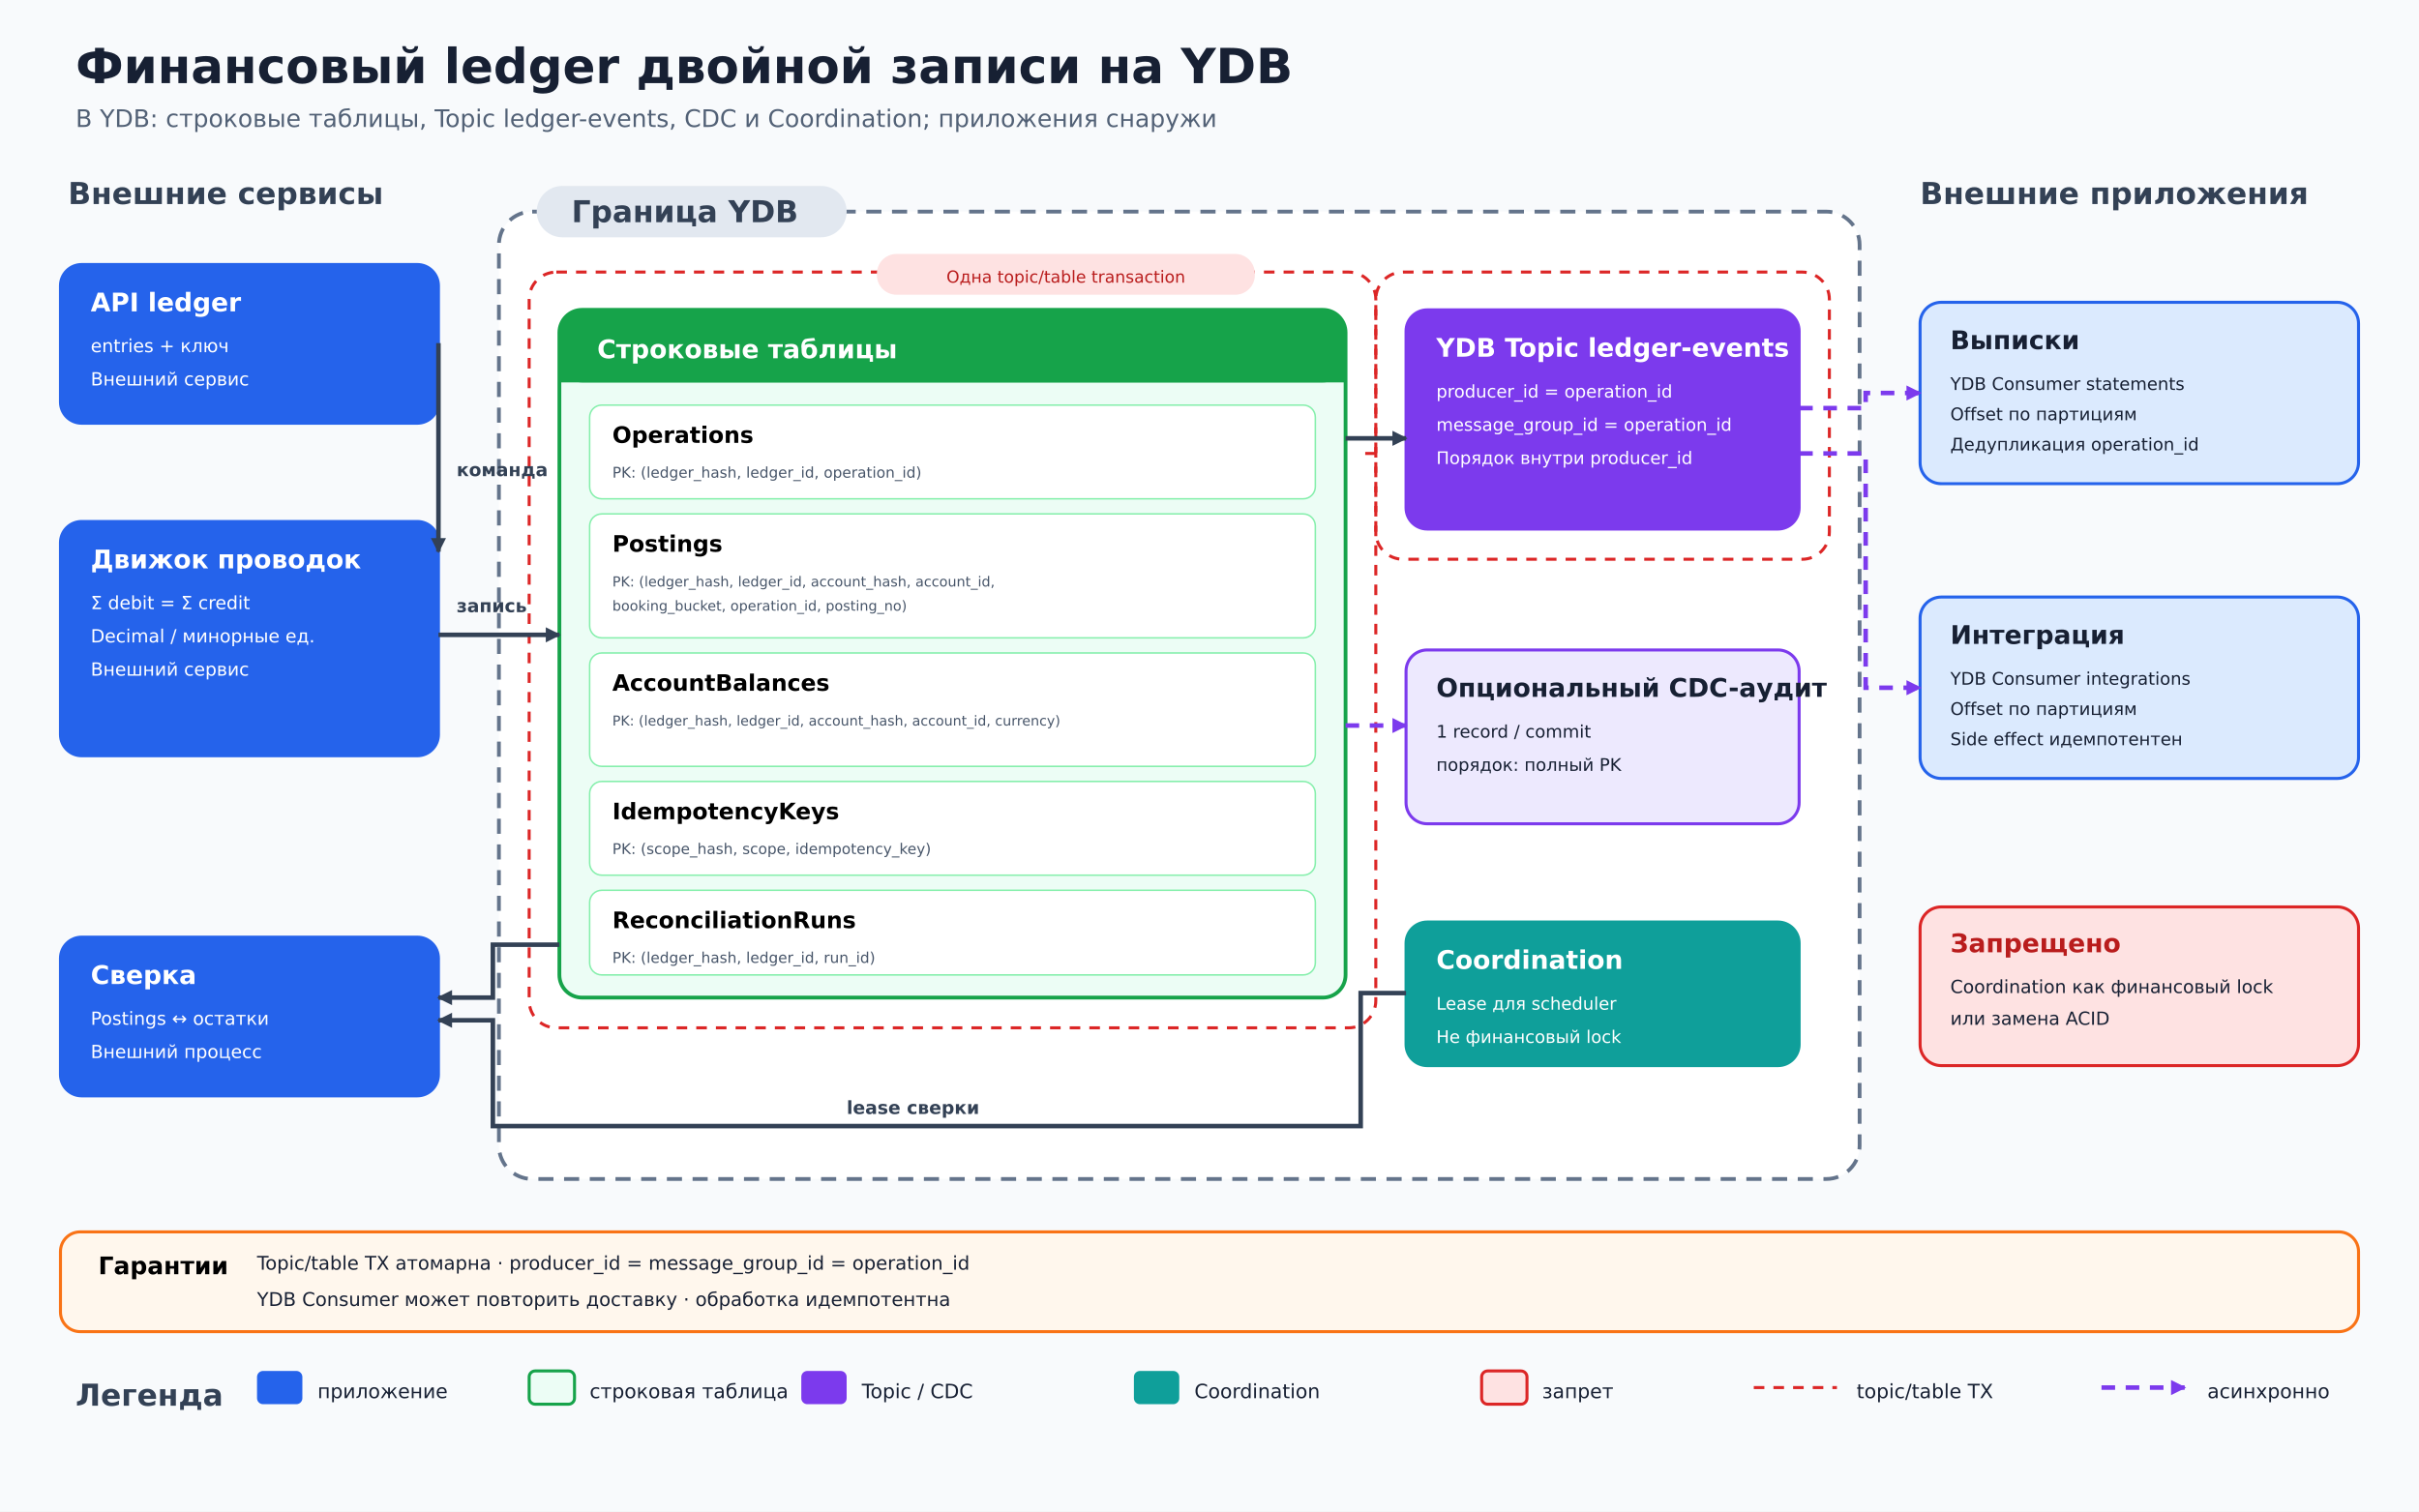
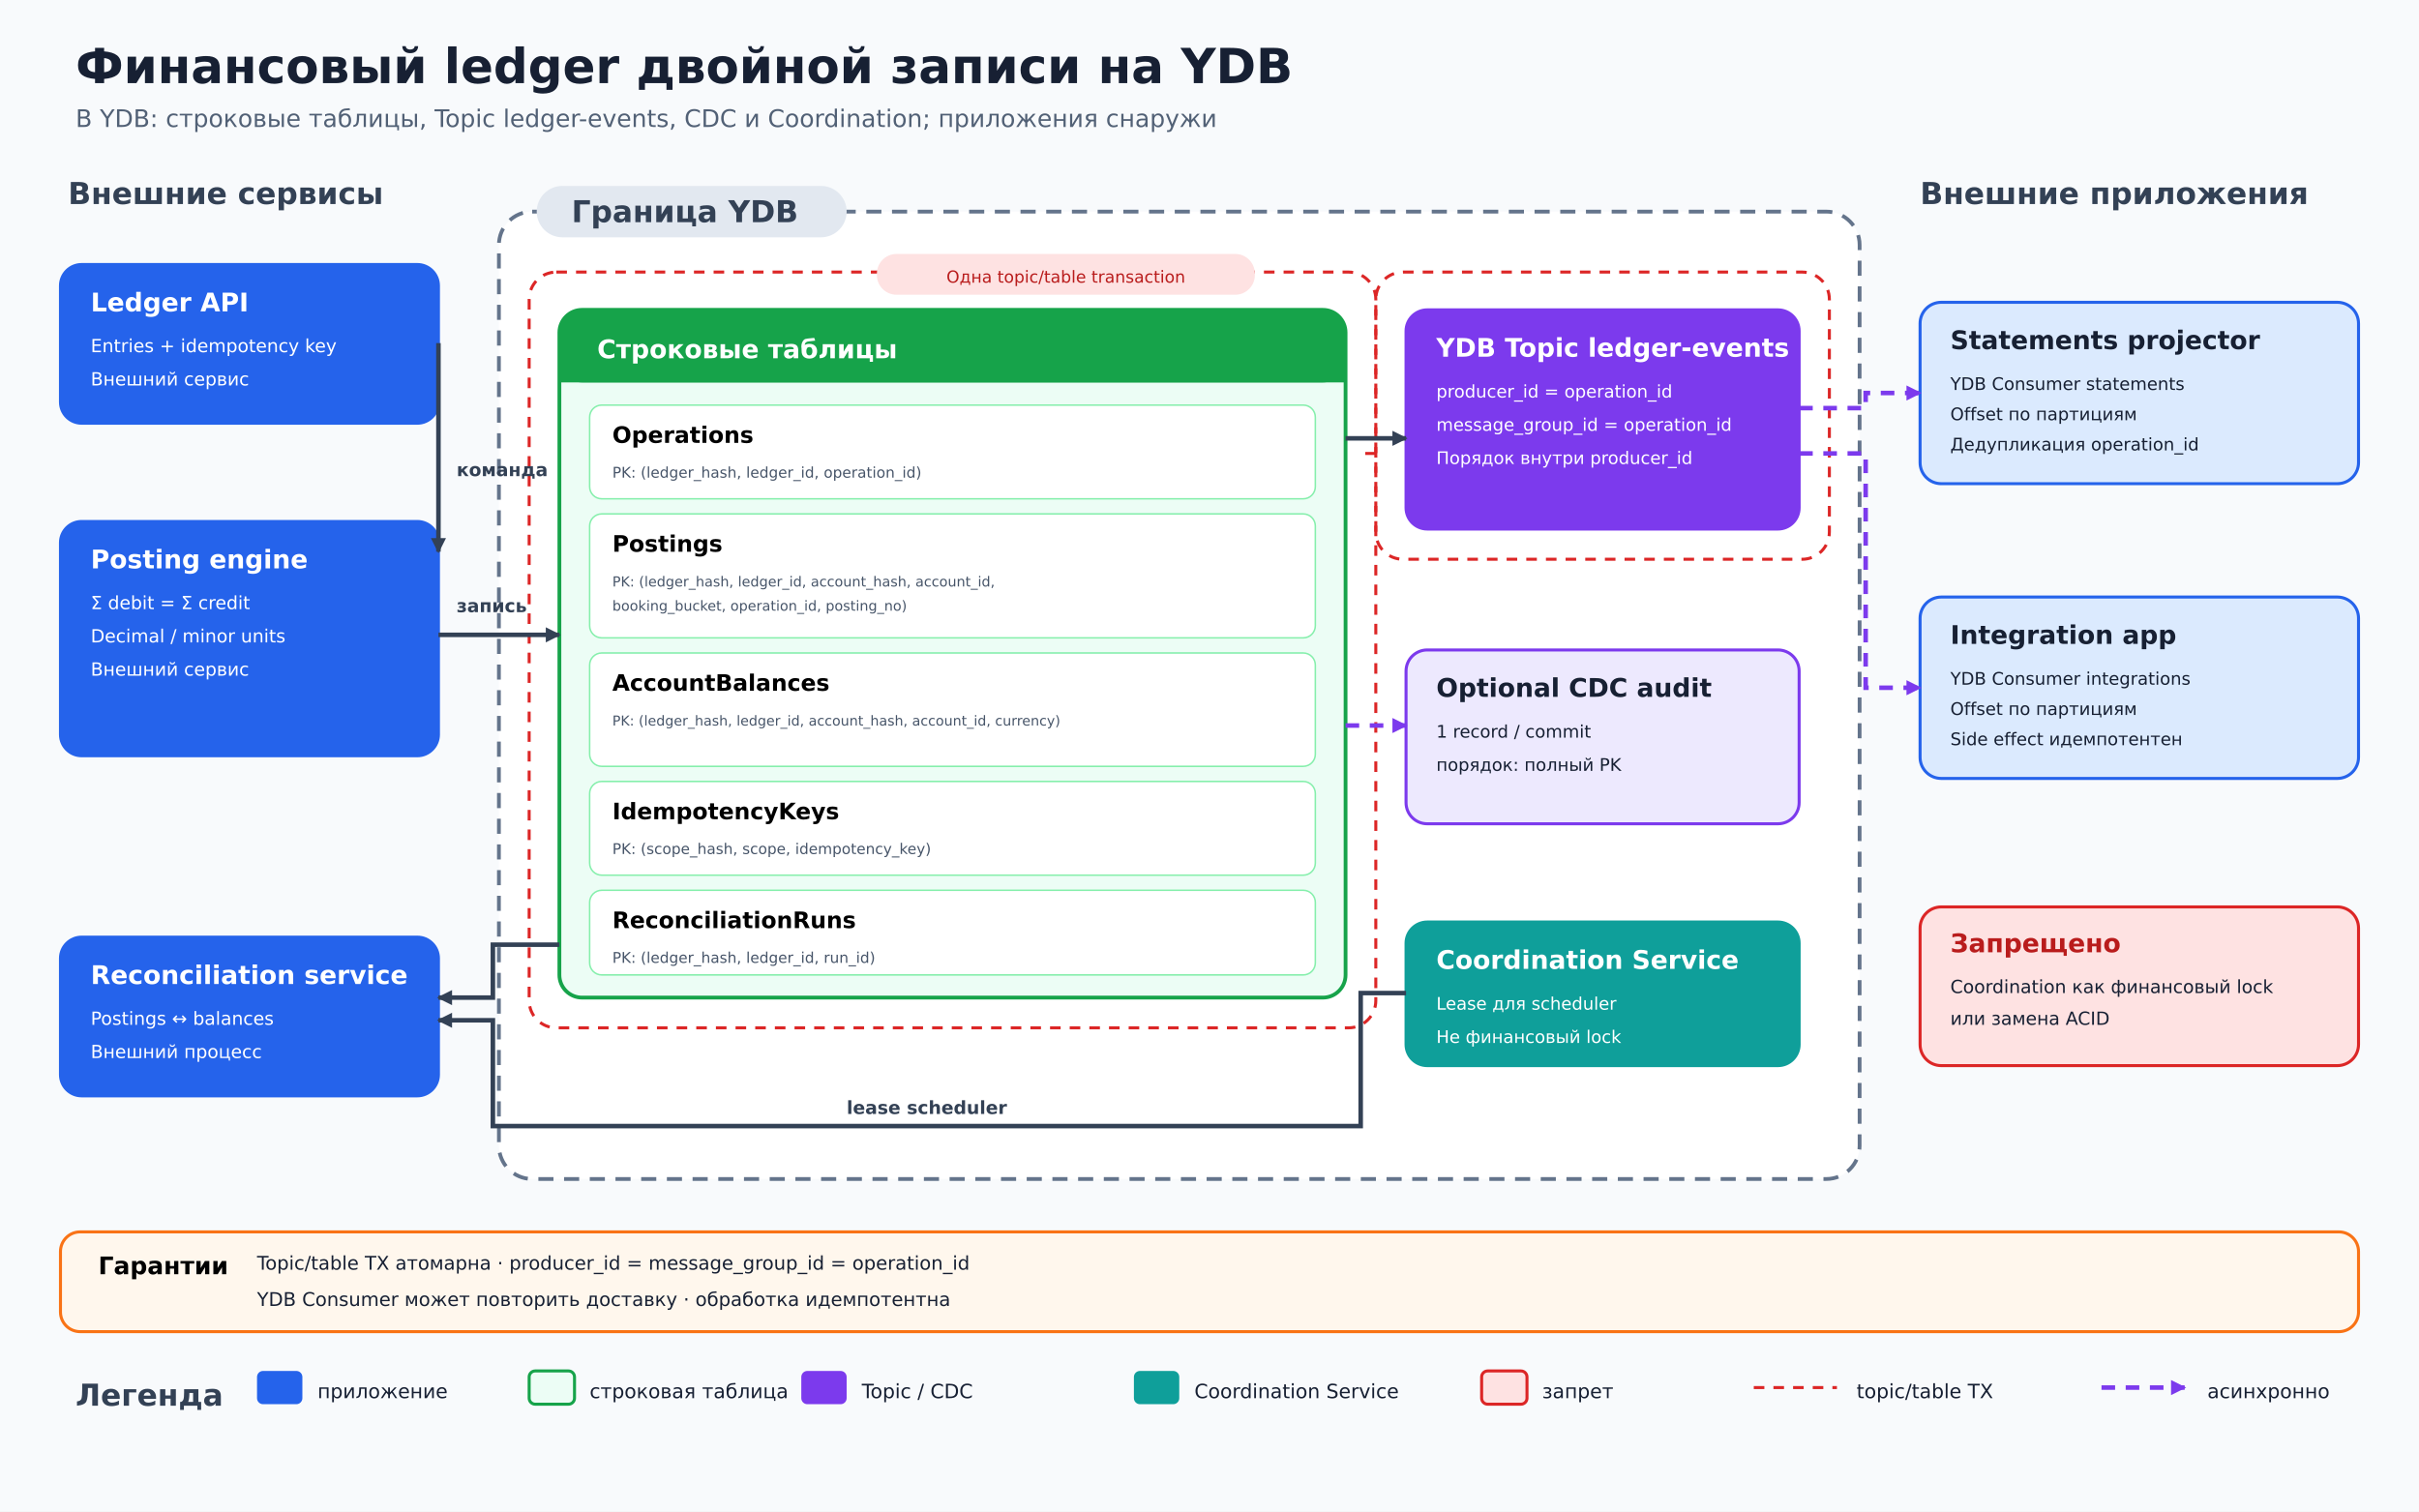
<svg xmlns="http://www.w3.org/2000/svg" version="1.1" viewBox="0 0 1600 1000" role="img" aria-labelledby="title desc" font-family="DejaVu Sans, Arial, sans-serif">
  <defs>
    <marker id="arrow" viewBox="0 0 10 10" refX="9" refY="5" markerWidth="10" markerHeight="10" orient="auto" markerUnits="userSpaceOnUse">
      <path d="M0 0 L10 5 L0 10 z" fill="#334155" />
    </marker>
    <marker id="arrowPurple" viewBox="0 0 10 10" refX="9" refY="5" markerWidth="10" markerHeight="10" orient="auto" markerUnits="userSpaceOnUse">
      <path d="M0 0 L10 5 L0 10 z" fill="#7c3aed" />
    </marker>
    <marker id="arrowOrange" viewBox="0 0 10 10" refX="9" refY="5" markerWidth="10" markerHeight="10" orient="auto" markerUnits="userSpaceOnUse">
      <path d="M0 0 L10 5 L0 10 z" fill="#ea580c" />
    </marker>
    <marker id="arrowRed" viewBox="0 0 10 10" refX="9" refY="5" markerWidth="10" markerHeight="10" orient="auto" markerUnits="userSpaceOnUse">
      <path d="M0 0 L10 5 L0 10 z" fill="#dc2626" />
    </marker>
    <style>
text{font-family:"DejaVu Sans",Arial,sans-serif}.heading{font-size:32px;font-weight:700;fill:#172033}.subtitle{font-size:16px;fill:#526176}.boundary{font-size:20px;font-weight:700;fill:#334155}.box-title{font-weight:700}.body{fill:#172033}.small{font-size:11px;fill:#475569}.flow{font-size:12px;font-weight:700;fill:#334155}.arrow{fill:none;stroke:#334155;stroke-width:3}.async{fill:none;stroke:#7c3aed;stroke-width:3;stroke-dasharray:9 7}.queue{fill:none;stroke:#ea580c;stroke-width:3;stroke-dasharray:9 7}.red-arrow{fill:none;stroke:#dc2626;stroke-width:3}.tx{fill:none;stroke:#dc2626;stroke-width:2;stroke-dasharray:7 6}
</style>
  </defs>
  <rect width="1600" height="1000" fill="#f8fafc" />
  <text x="50" y="55" class="heading" text-anchor="start">
    <tspan x="50" dy="0">Финансовый ledger двойной записи на YDB</tspan>
  </text>
  <text x="50" y="84" class="subtitle" text-anchor="start">
    <tspan x="50" dy="0">В YDB: строковые таблицы, Topic ledger-events, CDC и Coordination; приложения снаружи</tspan>
  </text>
  <rect x="330" y="140" width="900" height="640" rx="22" fill="#ffffff" stroke="#64748b" stroke-width="2.5" stroke-dasharray="10 7" />
  <rect x="355" y="123" width="205" height="34" rx="17" fill="#e2e8f0" />
  <text x="378" y="147" class="boundary" text-anchor="start">
    <tspan x="378" dy="0">Граница YDB</tspan>
  </text>
  <text x="45" y="135" class="boundary" text-anchor="start">
    <tspan x="45" dy="0">Внешние сервисы</tspan>
  </text>
  <text x="1270" y="135" class="boundary" text-anchor="start">
    <tspan x="1270" dy="0">Внешние приложения</tspan>
  </text>
  <g>
    <rect x="40" y="175" width="250" height="105" rx="14" fill="#2563eb" stroke="#2563eb" stroke-width="2" />
    <text x="60" y="206" class="box-title" text-anchor="start" style="fill:#ffffff;font-size:17px">
-       <tspan x="60" dy="0">API ledger</tspan>
+       <tspan x="60" dy="0">Ledger API</tspan>
    </text>
    <text x="60" y="233" class="body" text-anchor="start" style="fill:#ffffff;font-size:12px">
-       <tspan x="60" dy="0">entries + ключ</tspan>
+       <tspan x="60" dy="0">Entries + idempotency key</tspan>
    </text>
    <text x="60" y="255" class="body" text-anchor="start" style="fill:#ffffff;font-size:12px">
      <tspan x="60" dy="0">Внешний сервис</tspan>
    </text>
  </g>
  <g>
    <rect x="40" y="345" width="250" height="155" rx="14" fill="#2563eb" stroke="#2563eb" stroke-width="2" />
    <text x="60" y="376" class="box-title" text-anchor="start" style="fill:#ffffff;font-size:17px">
-       <tspan x="60" dy="0">Движок проводок</tspan>
+       <tspan x="60" dy="0">Posting engine</tspan>
    </text>
    <text x="60" y="403" class="body" text-anchor="start" style="fill:#ffffff;font-size:12px">
      <tspan x="60" dy="0">Σ debit = Σ credit</tspan>
    </text>
    <text x="60" y="425" class="body" text-anchor="start" style="fill:#ffffff;font-size:12px">
-       <tspan x="60" dy="0">Decimal / минорные ед.</tspan>
+       <tspan x="60" dy="0">Decimal / minor units</tspan>
    </text>
    <text x="60" y="447" class="body" text-anchor="start" style="fill:#ffffff;font-size:12px">
      <tspan x="60" dy="0">Внешний сервис</tspan>
    </text>
  </g>
  <g>
    <rect x="40" y="620" width="250" height="105" rx="14" fill="#2563eb" stroke="#2563eb" stroke-width="2" />
    <text x="60" y="651" class="box-title" text-anchor="start" style="fill:#ffffff;font-size:17px">
-       <tspan x="60" dy="0">Сверка</tspan>
+       <tspan x="60" dy="0">Reconciliation service</tspan>
    </text>
    <text x="60" y="678" class="body" text-anchor="start" style="fill:#ffffff;font-size:12px">
-       <tspan x="60" dy="0">Postings ↔ остатки</tspan>
+       <tspan x="60" dy="0">Postings ↔ balances</tspan>
    </text>
    <text x="60" y="700" class="body" text-anchor="start" style="fill:#ffffff;font-size:12px">
      <tspan x="60" dy="0">Внешний процесс</tspan>
    </text>
  </g>
  <rect x="350" y="180" width="560" height="500" rx="18" class="tx" />
  <rect x="910" y="180" width="300" height="190" rx="18" class="tx" />
  <path d="M910 300 H900" class="tx" />
  <rect x="580" y="168" width="250" height="27" rx="13" fill="#fee2e2" />
  <text x="705" y="187" class="small" text-anchor="middle" style="fill:#b91c1c;font-size:11px">
    <tspan x="705" dy="0">Одна topic/table transaction</tspan>
  </text>
  <g>
    <rect x="370" y="205" width="520" height="455" rx="15" fill="#ecfdf5" stroke="#16a34a" stroke-width="2.5" />
    <rect x="370" y="205" width="520" height="48" rx="15" fill="#16a34a" />
    <path d="M370 238 H890 V253 H370 Z" fill="#16a34a" />
    <text x="395" y="237" class="box-title" text-anchor="start" style="fill:#ffffff;font-size:17px">
      <tspan x="395" dy="0">Строковые таблицы</tspan>
    </text>
    <rect x="390" y="268" width="480" height="62" rx="8" fill="#ffffff" stroke="#86efac" />
    <text x="405" y="293" class="box-title" text-anchor="start" style="font-size:15px">
      <tspan x="405" dy="0">Operations</tspan>
    </text>
    <text x="405" y="316" class="small" text-anchor="start" style="font-size:9.8px">
      <tspan x="405" dy="0">PK: (ledger_hash, ledger_id, operation_id)</tspan>
    </text>
    <rect x="390" y="340" width="480" height="82" rx="8" fill="#ffffff" stroke="#86efac" />
    <text x="405" y="365" class="box-title" text-anchor="start" style="font-size:15px">
      <tspan x="405" dy="0">Postings</tspan>
    </text>
    <text x="405" y="388" class="small" text-anchor="start" style="font-size:9.2px">
      <tspan x="405" dy="0">PK: (ledger_hash, ledger_id, account_hash, account_id,</tspan>
      <tspan x="405" dy="16">booking_bucket, operation_id, posting_no)</tspan>
    </text>
    <rect x="390" y="432" width="480" height="75" rx="8" fill="#ffffff" stroke="#86efac" />
    <text x="405" y="457" class="box-title" text-anchor="start" style="font-size:15px">
      <tspan x="405" dy="0">AccountBalances</tspan>
    </text>
    <text x="405" y="480" class="small" text-anchor="start" style="font-size:9.1px">
      <tspan x="405" dy="0">PK: (ledger_hash, ledger_id, account_hash, account_id, currency)</tspan>
    </text>
    <rect x="390" y="517" width="480" height="62" rx="8" fill="#ffffff" stroke="#86efac" />
    <text x="405" y="542" class="box-title" text-anchor="start" style="font-size:15px">
      <tspan x="405" dy="0">IdempotencyKeys</tspan>
    </text>
    <text x="405" y="565" class="small" text-anchor="start" style="font-size:9.8px">
      <tspan x="405" dy="0">PK: (scope_hash, scope, idempotency_key)</tspan>
    </text>
    <rect x="390" y="589" width="480" height="56" rx="8" fill="#ffffff" stroke="#86efac" />
    <text x="405" y="614" class="box-title" text-anchor="start" style="font-size:15px">
      <tspan x="405" dy="0">ReconciliationRuns</tspan>
    </text>
    <text x="405" y="637" class="small" text-anchor="start" style="font-size:9.8px">
      <tspan x="405" dy="0">PK: (ledger_hash, ledger_id, run_id)</tspan>
    </text>
  </g>
  <g>
    <rect x="930" y="205" width="260" height="145" rx="14" fill="#7c3aed" stroke="#7c3aed" stroke-width="2" />
    <text x="950" y="236" class="box-title" text-anchor="start" style="fill:#ffffff;font-size:17px">
      <tspan x="950" dy="0">YDB Topic ledger-events</tspan>
    </text>
    <text x="950" y="263" class="body" text-anchor="start" style="fill:#ffffff;font-size:11.5px">
      <tspan x="950" dy="0">producer_id = operation_id</tspan>
    </text>
    <text x="950" y="285" class="body" text-anchor="start" style="fill:#ffffff;font-size:11.5px">
      <tspan x="950" dy="0">message_group_id = operation_id</tspan>
    </text>
    <text x="950" y="307" class="body" text-anchor="start" style="fill:#ffffff;font-size:11.5px">
      <tspan x="950" dy="0">Порядок внутри producer_id</tspan>
    </text>
  </g>
  <g>
    <rect x="930" y="430" width="260" height="115" rx="14" fill="#ede9fe" stroke="#7c3aed" stroke-width="2" />
    <text x="950" y="461" class="box-title" text-anchor="start" style="fill:#172033;font-size:17px">
-       <tspan x="950" dy="0">Опциональный CDC-аудит</tspan>
+       <tspan x="950" dy="0">Optional CDC audit</tspan>
    </text>
    <text x="950" y="488" class="body" text-anchor="start" style="fill:#172033;font-size:11.5px">
      <tspan x="950" dy="0">1 record / commit</tspan>
    </text>
    <text x="950" y="510" class="body" text-anchor="start" style="fill:#172033;font-size:11.5px">
      <tspan x="950" dy="0">порядок: полный PK</tspan>
    </text>
  </g>
  <g>
    <rect x="930" y="610" width="260" height="95" rx="14" fill="#0f9f9a" stroke="#0f9f9a" stroke-width="2" />
    <text x="950" y="641" class="box-title" text-anchor="start" style="fill:#ffffff;font-size:17px">
-       <tspan x="950" dy="0">Coordination</tspan>
+       <tspan x="950" dy="0">Coordination Service</tspan>
    </text>
    <text x="950" y="668" class="body" text-anchor="start" style="fill:#ffffff;font-size:11.5px">
      <tspan x="950" dy="0">Lease для scheduler</tspan>
    </text>
    <text x="950" y="690" class="body" text-anchor="start" style="fill:#ffffff;font-size:11.5px">
      <tspan x="950" dy="0">Не финансовый lock</tspan>
    </text>
  </g>
  <g>
    <rect x="1270" y="200" width="290" height="120" rx="14" fill="#dbeafe" stroke="#2563eb" stroke-width="2" />
    <text x="1290" y="231" class="box-title" text-anchor="start" style="fill:#172033;font-size:17px">
-       <tspan x="1290" dy="0">Выписки</tspan>
+       <tspan x="1290" dy="0">Statements projector</tspan>
    </text>
    <text x="1290" y="258" class="body" text-anchor="start" style="fill:#172033;font-size:11.5px">
      <tspan x="1290" dy="0">YDB Consumer statements</tspan>
    </text>
    <text x="1290" y="278" class="body" text-anchor="start" style="fill:#172033;font-size:11.5px">
      <tspan x="1290" dy="0">Offset по партициям</tspan>
    </text>
    <text x="1290" y="298" class="body" text-anchor="start" style="fill:#172033;font-size:11.5px">
      <tspan x="1290" dy="0">Дедупликация operation_id</tspan>
    </text>
  </g>
  <g>
    <rect x="1270" y="395" width="290" height="120" rx="14" fill="#dbeafe" stroke="#2563eb" stroke-width="2" />
    <text x="1290" y="426" class="box-title" text-anchor="start" style="fill:#172033;font-size:17px">
-       <tspan x="1290" dy="0">Интеграция</tspan>
+       <tspan x="1290" dy="0">Integration app</tspan>
    </text>
    <text x="1290" y="453" class="body" text-anchor="start" style="fill:#172033;font-size:11.5px">
      <tspan x="1290" dy="0">YDB Consumer integrations</tspan>
    </text>
    <text x="1290" y="473" class="body" text-anchor="start" style="fill:#172033;font-size:11.5px">
      <tspan x="1290" dy="0">Offset по партициям</tspan>
    </text>
    <text x="1290" y="493" class="body" text-anchor="start" style="fill:#172033;font-size:11.5px">
      <tspan x="1290" dy="0">Side effect идемпотентен</tspan>
    </text>
  </g>
  <path d="M290 227 V365" class="arrow" marker-end="url(#arrow)" />
  <text x="302" y="315" class="flow" text-anchor="start">
    <tspan x="302" dy="0">команда</tspan>
  </text>
  <path d="M290 420 H370" class="arrow" marker-end="url(#arrow)" />
  <text x="302" y="405" class="flow" text-anchor="start">
    <tspan x="302" dy="0">запись</tspan>
  </text>
  <path d="M890 290 H930" class="arrow" marker-end="url(#arrow)" />
  <path d="M890 480 H930" class="async" marker-end="url(#arrowPurple)" />
  <path d="M1190 270 L1234 270 L1234 260 L1270 260" class="async" marker-end="url(#arrowPurple)" />
  <path d="M1190 300 L1234 300 L1234 455 L1270 455" class="async" marker-end="url(#arrowPurple)" />
  <path d="M930 657 L900 657 L900 745 L326 745 L326 675 L290 675" class="arrow" marker-end="url(#arrow)" />
  <text x="560" y="737" class="flow" text-anchor="start">
-     <tspan x="560" dy="0">lease сверки</tspan>
+     <tspan x="560" dy="0">lease scheduler</tspan>
  </text>
  <path d="M370 625 L326 625 L326 660 L290 660" class="arrow" marker-end="url(#arrow)" />
  <rect x="1270" y="600" width="290" height="105" rx="14" fill="#fee2e2" stroke="#dc2626" stroke-width="2" />
  <text x="1290" y="630" class="box-title" text-anchor="start" style="fill:#b91c1c;font-size:17px">
    <tspan x="1290" dy="0">Запрещено</tspan>
  </text>
  <text x="1290" y="657" class="body" text-anchor="start" style="font-size:12px">
    <tspan x="1290" dy="0">Coordination как финансовый lock</tspan>
    <tspan x="1290" dy="21">или замена ACID</tspan>
  </text>
  <rect x="40" y="815" width="1520" height="66" rx="13" fill="#fff7ed" stroke="#f97316" stroke-width="2" />
  <text x="65" y="843" class="box-title" text-anchor="start" style="font-size:16px">
    <tspan x="65" dy="0">Гарантии</tspan>
  </text>
  <text x="170" y="840" class="body" text-anchor="start" style="font-size:12.5px">
    <tspan x="170" dy="0">Topic/table TX атомарна · producer_id = message_group_id = operation_id</tspan>
    <tspan x="170" dy="24">YDB Consumer может повторить доставку · обработка идемпотентна</tspan>
  </text>
  <text x="50" y="930" class="boundary" text-anchor="start">
    <tspan x="50" dy="0">Легенда</tspan>
  </text>
  <rect x="170" y="907" width="30" height="22" rx="4" fill="#2563eb" />
  <text x="210" y="925" class="body" text-anchor="start" style="font-size:13px">
    <tspan x="210" dy="0">приложение</tspan>
  </text>
  <rect x="350" y="907" width="30" height="22" rx="4" fill="#ecfdf5" stroke="#16a34a" stroke-width="2" />
  <text x="390" y="925" class="body" text-anchor="start" style="font-size:13px">
    <tspan x="390" dy="0">строковая таблица</tspan>
  </text>
  <rect x="530" y="907" width="30" height="22" rx="4" fill="#7c3aed" />
  <text x="570" y="925" class="body" text-anchor="start" style="font-size:13px">
    <tspan x="570" dy="0">Topic / CDC</tspan>
  </text>
  <rect x="750" y="907" width="30" height="22" rx="4" fill="#0f9f9a" />
  <text x="790" y="925" class="body" text-anchor="start" style="font-size:13px">
-     <tspan x="790" dy="0">Coordination</tspan>
+     <tspan x="790" dy="0">Coordination Service</tspan>
  </text>
  <rect x="980" y="907" width="30" height="22" rx="4" fill="#fee2e2" stroke="#dc2626" stroke-width="2" />
  <text x="1020" y="925" class="body" text-anchor="start" style="font-size:13px">
    <tspan x="1020" dy="0">запрет</tspan>
  </text>
  <line x1="1160" y1="918" x2="1215" y2="918" class="tx" />
  <text x="1228" y="925" class="body" text-anchor="start" style="font-size:13px">
    <tspan x="1228" dy="0">topic/table TX</tspan>
  </text>
  <line x1="1390" y1="918" x2="1445" y2="918" class="async" marker-end="url(#arrowPurple)" />
  <text x="1460" y="925" class="body" text-anchor="start" style="font-size:13px">
    <tspan x="1460" dy="0">асинхронно</tspan>
  </text>
</svg>
